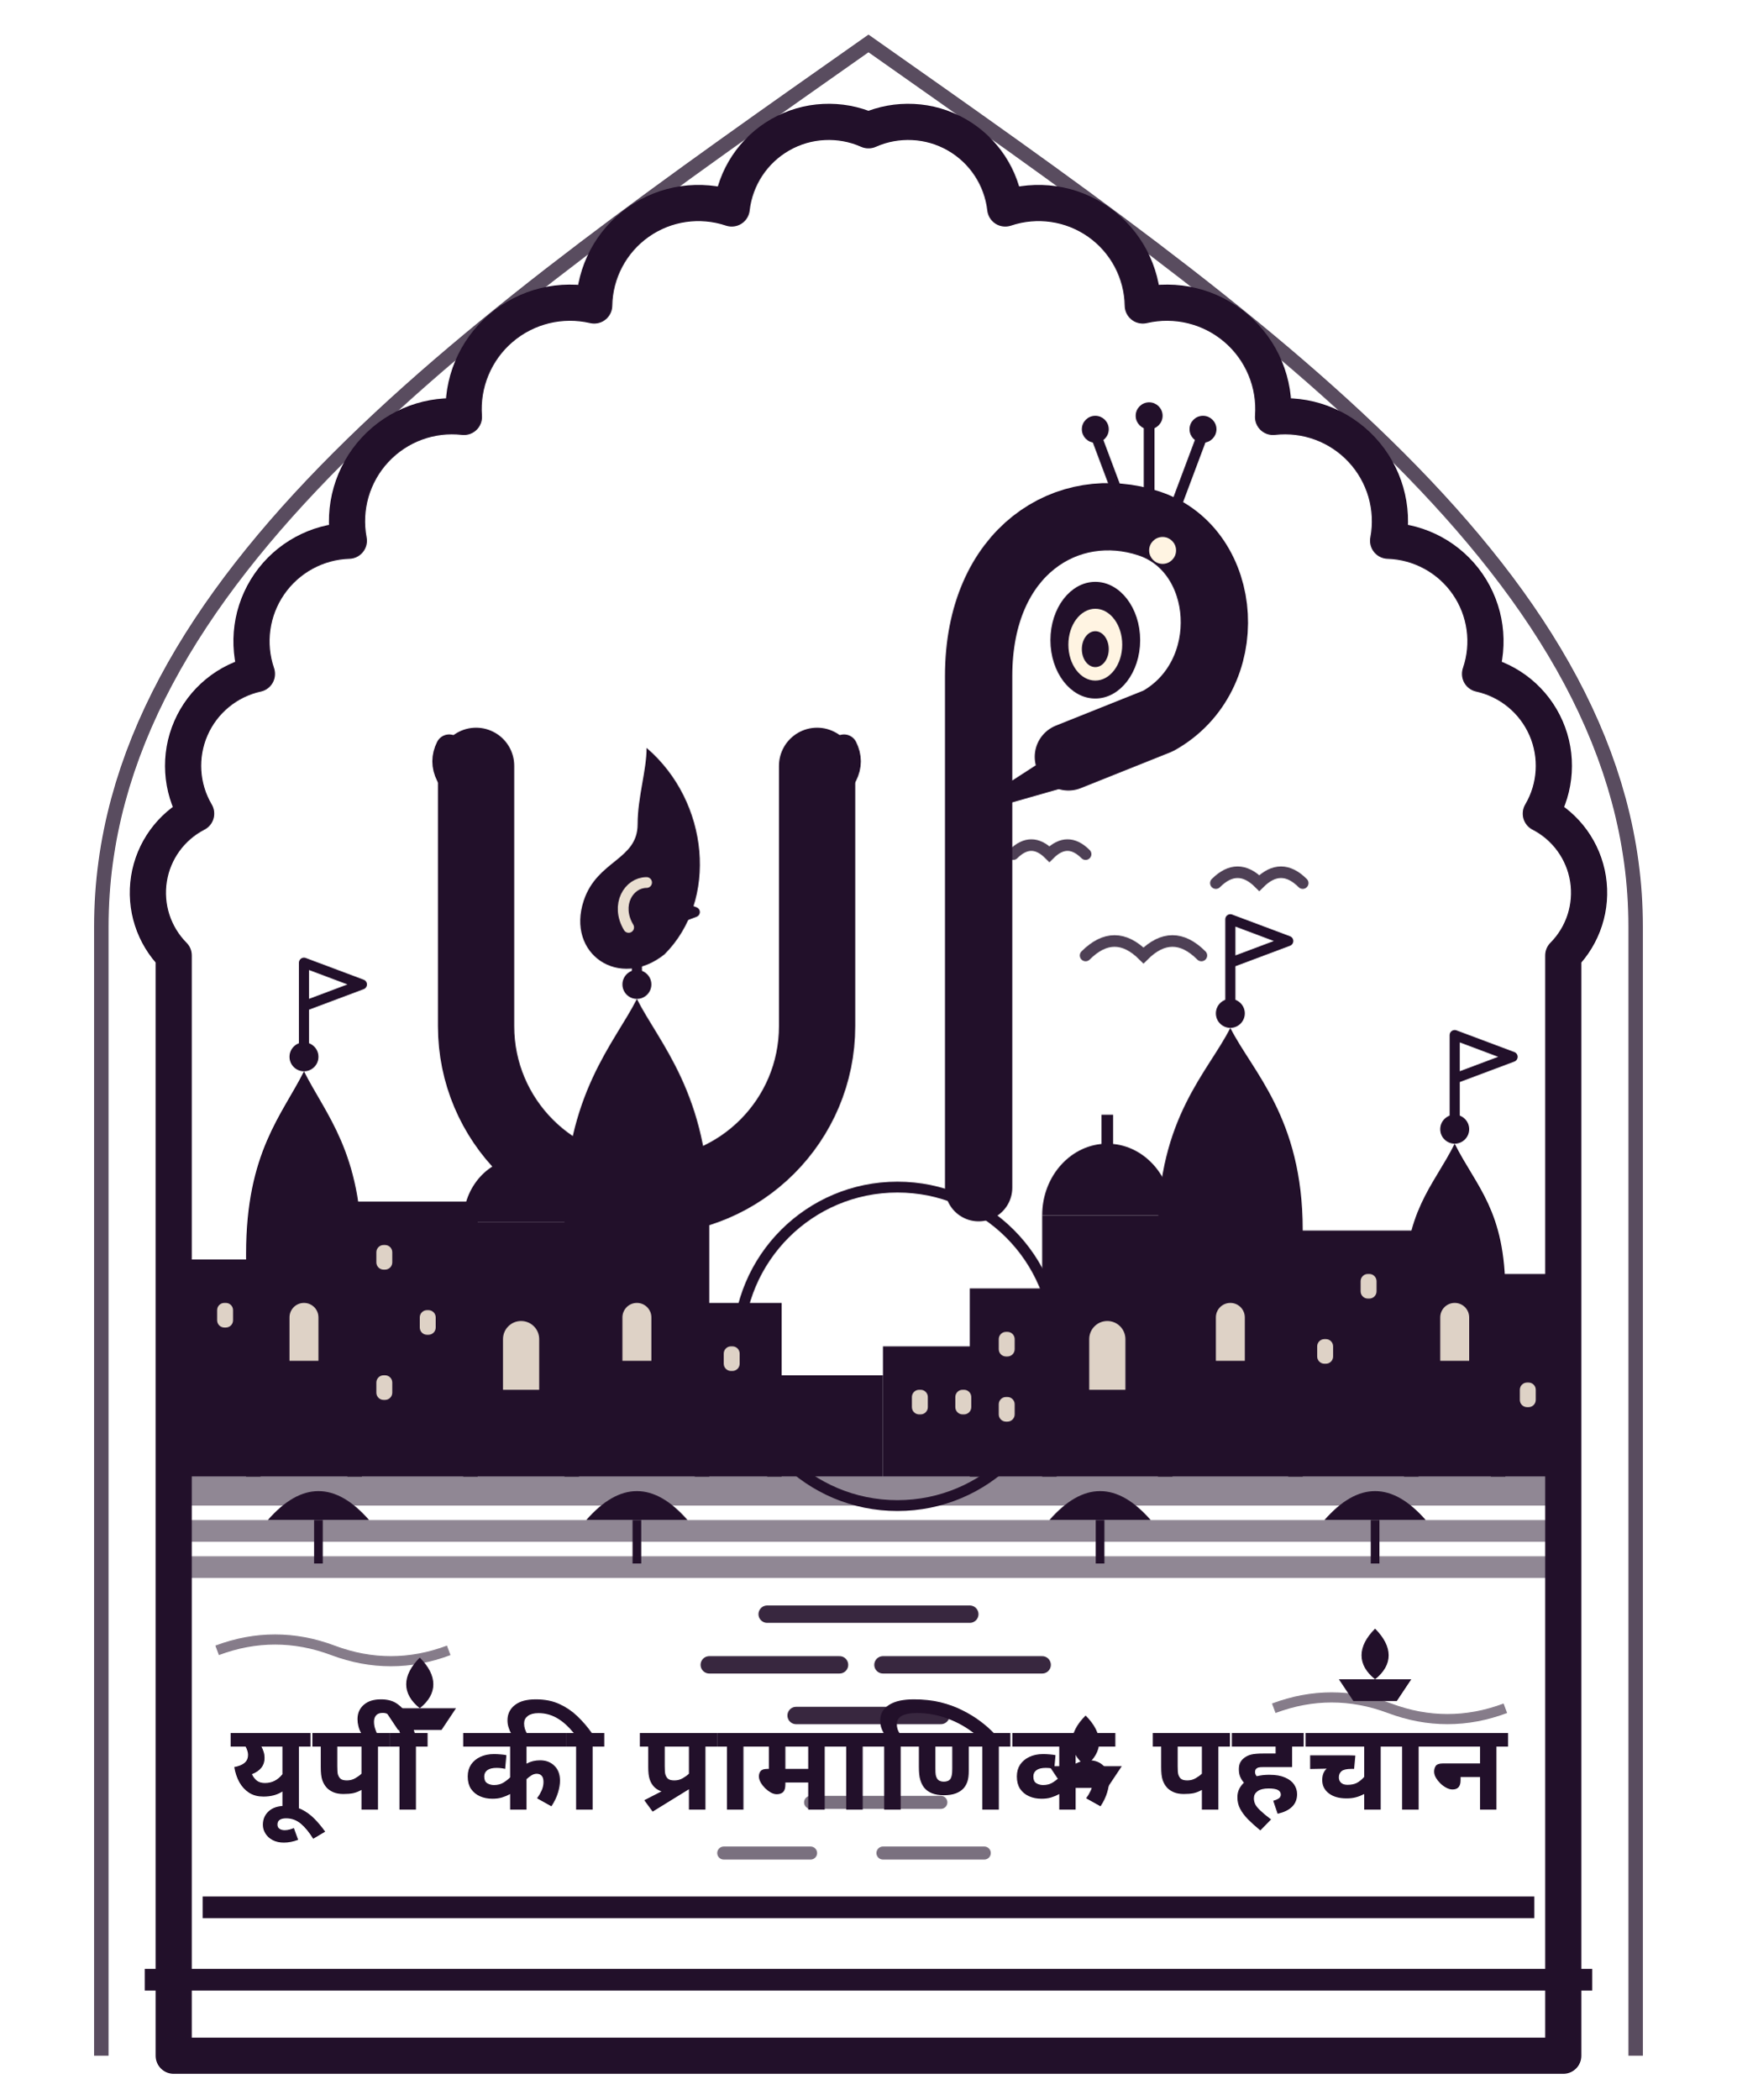
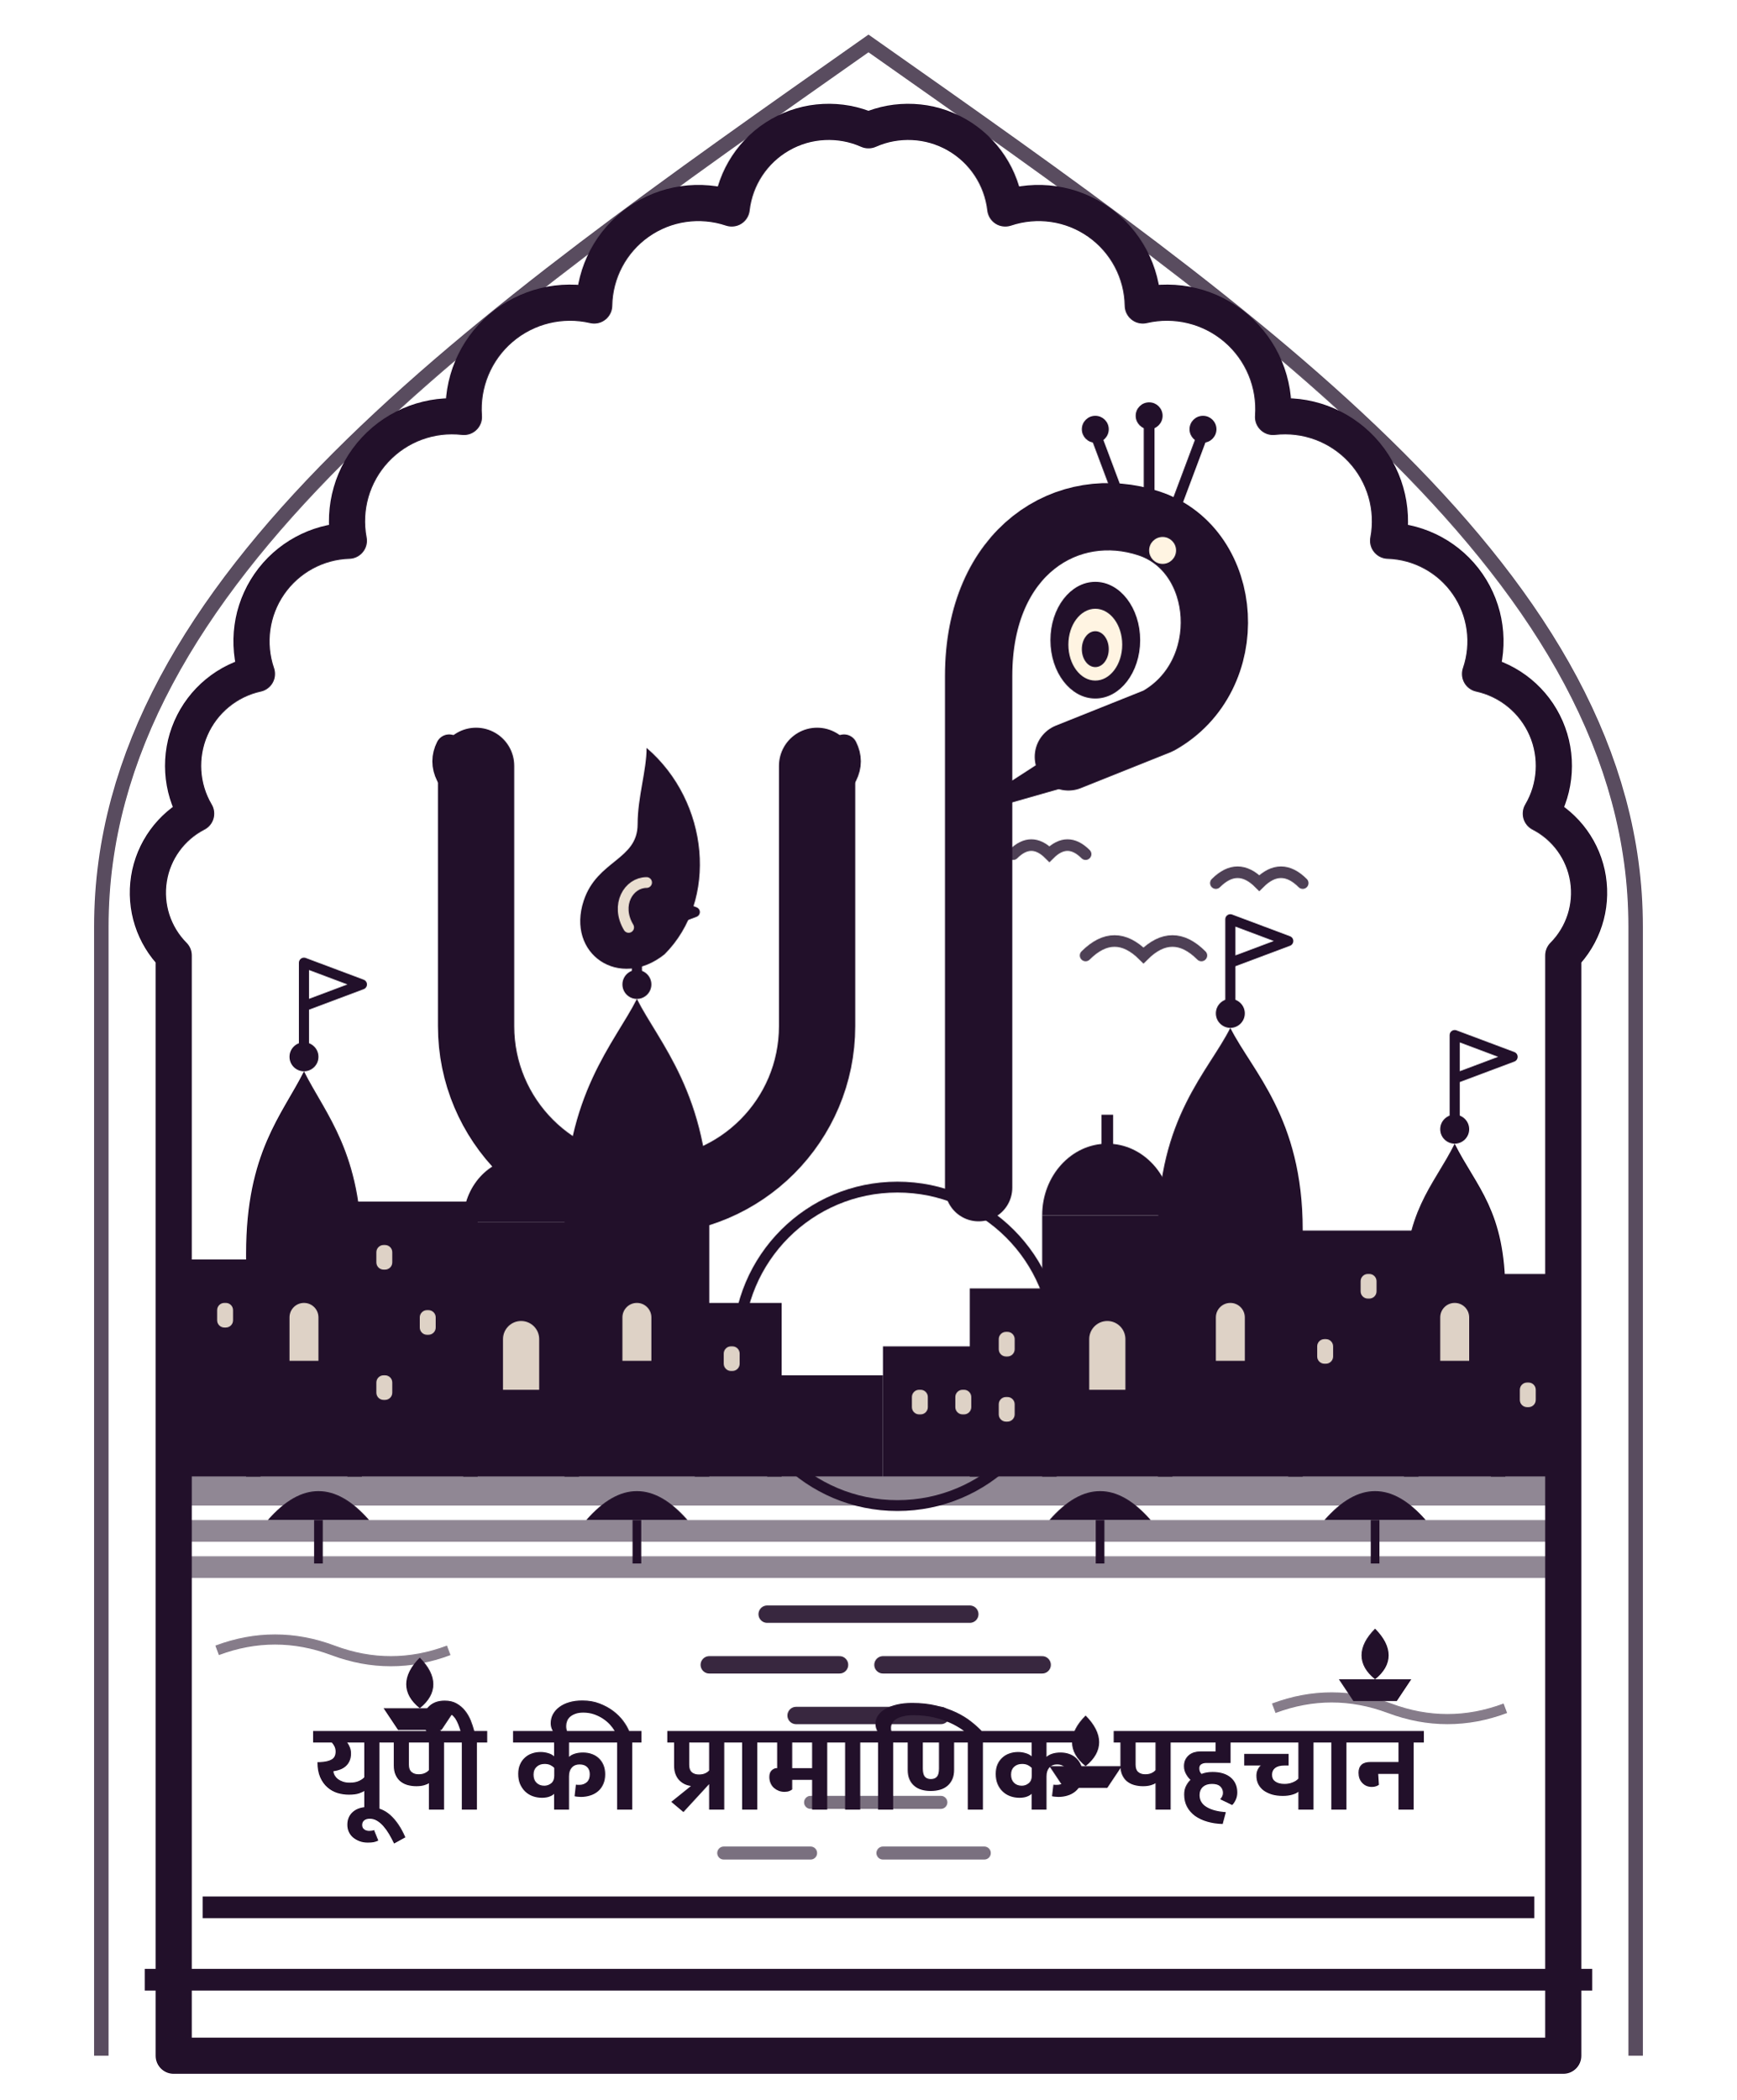
<svg xmlns="http://www.w3.org/2000/svg" viewBox="0 0 240 290" role="img" aria-label="Authentic UP emblem, यूपी की प्रामाणिक पहचान">
  <defs>
    <linearGradient id="auink-gold" x1="0" y1="0" x2="1" y2="1">
      <stop offset="0" stop-color="#FFE7A6" />
      <stop offset=".35" stop-color="#E7BE63" />
      <stop offset=".65" stop-color="#B8862B" />
      <stop offset="1" stop-color="#F6D98C" />
    </linearGradient>
    <linearGradient id="auink-silk" x1="0" y1="0" x2="0" y2="1">
      <stop offset="0" stop-color="#FFE08A" />
      <stop offset=".45" stop-color="#FFB627" />
      <stop offset="1" stop-color="#F0445A" />
    </linearGradient>
    <linearGradient id="auink-sky" x1="0" y1="0" x2="0" y2="1">
      <stop offset="0" stop-color="#0F0828" />
      <stop offset=".35" stop-color="#2E1257" />
      <stop offset=".6" stop-color="#7A2763" />
      <stop offset=".8" stop-color="#E0565B" />
      <stop offset="1" stop-color="#FFB25E" />
    </linearGradient>
    <linearGradient id="auink-river" x1="0" y1="0" x2="0" y2="1">
      <stop offset="0" stop-color="#C2415A" />
      <stop offset=".35" stop-color="#5E1D52" />
      <stop offset="1" stop-color="#1A0B30" />
    </linearGradient>
    <radialGradient id="auink-sunGlow">
      <stop offset="0" stop-color="#FFD27A" stop-opacity=".9" />
      <stop offset=".45" stop-color="#FF8A3D" stop-opacity=".45" />
      <stop offset="1" stop-color="#FF8A3D" stop-opacity="0" />
    </radialGradient>
    <linearGradient id="auink-teal" x1="0" y1="0" x2="1" y2="1">
      <stop offset="0" stop-color="#4FD1C5" />
      <stop offset="1" stop-color="#1F6FB2" />
    </linearGradient>
    <radialGradient id="auink-flameGlow">
      <stop offset="0" stop-color="#FFB627" stop-opacity=".7" />
      <stop offset="1" stop-color="#FF8A1F" stop-opacity="0" />
    </radialGradient>
    <clipPath id="auink-clip">
      <path d="M24 284V132.0A12.3 12.3 0 0 1 27.1 112.4A13.0 13.0 0 0 1 35.5 93.1A13.9 13.9 0 0 1 48.2 74.7A14.5 14.5 0 0 1 64.1 57.6A14.7 14.7 0 0 1 82.1 42.2A14.4 14.4 0 0 1 101.1 28.8A13.5 13.5 0 0 1 120.0 18.0A13.5 13.5 0 0 1 138.9 28.8A14.4 14.4 0 0 1 157.9 42.2A14.7 14.7 0 0 1 175.9 57.6A14.5 14.5 0 0 1 191.8 74.7A13.9 13.9 0 0 1 204.5 93.1A13.0 13.0 0 0 1 212.9 112.4A12.3 12.3 0 0 1 216.0 132.0V284Z" />
    </clipPath>
  </defs>
  <style>
        .auink-run{animation:auink-run 3s linear infinite}
        @keyframes auink-run{to{stroke-dashoffset:-240}}
        .auink-shim{animation:auink-shim 2.6s ease-in-out infinite}
        @keyframes auink-shim{50%{opacity:.25;transform:translateX(3px)}}
        .auink-shim2{animation:auink-shim 2.6s ease-in-out -1.3s infinite}
        .auink-bob{animation:auink-bob 3s ease-in-out infinite}
        @keyframes auink-bob{50%{transform:translateY(1.6px)}}
        .auink-sun{animation:auink-sun 5s ease-in-out infinite;transform-box:fill-box;transform-origin:50% 50%}
        @keyframes auink-sun{50%{transform:scale(1.08);opacity:.8}}
        .auink-fly{animation:auink-fly 9s ease-in-out infinite}
        @keyframes auink-fly{50%{transform:translate(8px,-4px)}}
        .auink-flame{animation:auink-flame 1.6s ease-in-out infinite;transform-box:fill-box;transform-origin:50% 90%}
        @keyframes auink-flame{50%{transform:scale(.9,1.08) rotate(-3deg)}}
        .auink-halo{animation:auink-halo 1.6s ease-in-out infinite;transform-box:fill-box;transform-origin:50% 50%}
        @keyframes auink-halo{50%{opacity:.35;transform:scale(1.15)}}
        @media (prefers-reduced-motion: reduce){.auink-run,.auink-shim,.auink-shim2,.auink-bob,.auink-sun,.auink-fly,.auink-flame,.auink-halo{animation:none}}
      </style>
  <path d="M14 284V128C14 80 66 44 120 6C174 44 226 80 226 128V284" fill="none" stroke="#22102A" stroke-width="2" opacity=".75" />
  <path d="M24 284V132.0A12.3 12.3 0 0 1 27.1 112.4A13.0 13.0 0 0 1 35.5 93.1A13.9 13.9 0 0 1 48.2 74.7A14.5 14.5 0 0 1 64.1 57.6A14.7 14.7 0 0 1 82.1 42.2A14.4 14.4 0 0 1 101.1 28.8A13.5 13.5 0 0 1 120.0 18.0A13.5 13.5 0 0 1 138.9 28.8A14.4 14.4 0 0 1 157.9 42.2A14.7 14.7 0 0 1 175.9 57.6A14.5 14.5 0 0 1 191.8 74.7A13.9 13.9 0 0 1 204.5 93.1A13.0 13.0 0 0 1 212.9 112.4A12.3 12.3 0 0 1 216.0 132.0V284Z" fill="none" />
  <g clip-path="url(#auink-clip)">
    <g class="auink-fly" fill="none" stroke="#22102A" stroke-width="1.6" stroke-linecap="round" opacity=".8">
      <path d="M150 132q4-4 8 0q4-4 8 0" />
      <path d="M168 122q3-3 6 0q3-3 6 0" />
      <path d="M140 118q2.5-2.5 5 0q2.5-2.5 5 0" />
    </g>
    <circle cx="124" cy="186" r="22" fill="none" stroke="#22102A" stroke-width="1.5" />
    <g fill="#22102A">
      <rect x="20" y="174" width="16" height="30" />
      <path d="M34 204V173.2C34 159.2 39 154 42 148C45 154 50 159.2 50 173.2V204Z" />
      <circle cx="42" cy="146" r="2" />
      <rect x="48" y="166" width="18" height="38" />
      <rect x="64" y="168.8" width="16" height="35.2" />
      <path d="M64 168.8A8 8.8 0 0 1 80 168.8Z" />
      <path d="M72 156v6" stroke="#22102A" stroke-width="1.6" />
      <path d="M78 204V167.7C78 151.2 85 144 88 138C91 144 98 151.2 98 167.7V204Z" />
      <circle cx="88" cy="136" r="2" />
      <rect x="96" y="180" width="12" height="24" />
      <rect x="106" y="190" width="16" height="14" />
      <rect x="122" y="186" width="14" height="18" />
      <rect x="134" y="178" width="12" height="26" />
      <rect x="144" y="167.9" width="18" height="36.1" />
      <path d="M144 167.9A9 9.9 0 0 1 162 167.9Z" />
      <path d="M153 154v6" stroke="#22102A" stroke-width="1.6" />
      <path d="M160 204V169.9C160 154.4 167 148 170 142C173 148 180 154.4 180 169.9V204Z" />
      <circle cx="170" cy="140" r="2" />
      <rect x="178" y="170" width="18" height="34" />
      <path d="M194 204V178.7C194 167.2 198 164 201 158C204 164 208 167.2 208 178.7V204Z" />
      <circle cx="201" cy="156" r="2" />
      <rect x="206" y="176" width="14" height="28" />
      <path d="M37 210q7-8 14 0z" />
      <path d="M44 210v6" stroke="#22102A" stroke-width="1.2" />
      <path d="M81 210q7-8 14 0z" />
      <path d="M88 210v6" stroke="#22102A" stroke-width="1.2" />
      <path d="M145 210q7-8 14 0z" />
      <path d="M152 210v6" stroke="#22102A" stroke-width="1.2" />
      <path d="M183 210q7-8 14 0z" />
      <path d="M190 210v6" stroke="#22102A" stroke-width="1.2" />
    </g>
    <g fill="#FFF4E2" opacity=".85">
      <rect x="24" y="180" width="2.2" height="3.4" rx="1" />
      <rect x="30" y="180" width="2.2" height="3.4" rx="1" />
      <rect x="24" y="189" width="2.2" height="3.4" rx="1" />
      <path d="M40 188v-6a2 2 0 0 1 4 0v6z" />
      <rect x="52" y="172" width="2.2" height="3.4" rx="1" />
      <rect x="58" y="181" width="2.2" height="3.4" rx="1" />
      <rect x="52" y="190" width="2.2" height="3.4" rx="1" />
      <path d="M69.5 192v-7a2.5 2.5 0 0 1 5 0v7z" />
      <path d="M86 188v-6a2 2 0 0 1 4 0v6z" />
      <rect x="100" y="186" width="2.2" height="3.4" rx="1" />
      <rect x="126" y="192" width="2.2" height="3.4" rx="1" />
      <rect x="132" y="192" width="2.2" height="3.4" rx="1" />
      <rect x="138" y="184" width="2.2" height="3.4" rx="1" />
      <rect x="138" y="193" width="2.2" height="3.4" rx="1" />
      <path d="M150.5 192v-7a2.5 2.5 0 0 1 5 0v7z" />
      <path d="M168 188v-6a2 2 0 0 1 4 0v6z" />
      <rect x="188" y="176" width="2.2" height="3.4" rx="1" />
      <rect x="182" y="185" width="2.2" height="3.4" rx="1" />
      <path d="M199 188v-6a2 2 0 0 1 4 0v6z" />
      <rect x="216" y="182" width="2.2" height="3.4" rx="1" />
      <rect x="210" y="191" width="2.2" height="3.4" rx="1" />
      <rect x="216" y="191" width="2.2" height="3.4" rx="1" />
    </g>
    <g fill="none" stroke="#22102A" stroke-width="1.4" stroke-linejoin="round">
      <path d="M42 145V133l8 3-8 3" />
      <path d="M88 135V123l8 3-8 3" />
      <path d="M170 139V127l8 3-8 3" />
      <path d="M201 155V143l8 3-8 3" />
    </g>
    <g fill="#22102A" opacity="0.5">
      <rect x="10" y="204" width="220" height="4" />
      <rect x="10" y="210" width="220" height="3" />
      <rect x="10" y="215" width="220" height="3" />
    </g>
    <rect x="10" y="218" width="220" height="70" fill="none" />
    <g stroke="#22102A" stroke-linecap="round">
      <path class="auink-shim" d="M106 223h28M98 230h18M122 230h22M110 237h20" stroke-width="2.4" opacity=".9" />
      <path class="auink-shim2" d="M112 249h18M100 256h12M122 256h14" stroke-width="1.8" opacity=".6" />
    </g>
    <path d="M30 228q8-3 16 0t16 0M176 236q8-3 16 0t16 0" fill="none" stroke="#22102A" stroke-width="1.4" opacity=".55" />
    <g class="auink-bob" style="animation-delay:0s">
      <path d="M53 236h10l-2 3h-6z" fill="#22102A" />
      <path d="M58 229c2.5 2.5 2.5 5 0 7c-2.5-2-2.5-4.5 0-7z" fill="#22102A" />
    </g>
    <g class="auink-bob" style="animation-delay:-1s">
      <path d="M145 244h10l-2 3h-6z" fill="#22102A" />
      <path d="M150 237c2.5 2.5 2.5 5 0 7c-2.5-2-2.5-4.5 0-7z" fill="#22102A" />
    </g>
    <g class="auink-bob" style="animation-delay:-2s">
      <path d="M185 232h10l-2 3h-6z" fill="#22102A" />
      <path d="M190 225c2.5 2.5 2.5 5 0 7c-2.5-2-2.5-4.5 0-7z" fill="#22102A" />
    </g>
  </g>
  <path d="M24 284V132.0A12.3 12.3 0 0 1 27.1 112.4A13.0 13.0 0 0 1 35.5 93.1A13.9 13.9 0 0 1 48.2 74.7A14.5 14.5 0 0 1 64.1 57.6A14.7 14.7 0 0 1 82.1 42.2A14.4 14.4 0 0 1 101.1 28.8A13.5 13.5 0 0 1 120.0 18.0A13.5 13.5 0 0 1 138.9 28.8A14.4 14.4 0 0 1 157.9 42.2A14.7 14.7 0 0 1 175.9 57.6A14.5 14.5 0 0 1 191.8 74.7A13.9 13.9 0 0 1 204.5 93.1A13.0 13.0 0 0 1 212.9 112.4A12.3 12.3 0 0 1 216.0 132.0V284Z" fill="none" stroke="#22102A" stroke-width="5" stroke-linejoin="round" />
  <g transform="translate(116 112) scale(.62) translate(-125 -130)">
    <path class="auink-flame" d="M82 116C96 128 98 150 86 162C76 170 64 162 68 150C71 141 80 141 80 133C80 127 82 121 82 116Z" fill="#22102A" />
    <path d="M78 156c-3-5 0-10 4-10" fill="none" stroke="#FFF4E2" stroke-width="2.4" stroke-linecap="round" opacity=".9" />
    <path d="M44 128C38 124 36 120 38 116M120 128C126 124 128 120 126 116" fill="none" stroke="#22102A" stroke-width="6" stroke-linecap="round" />
    <path d="M44 120V178A38 38 0 0 0 120 178V120" fill="none" stroke="#FFF4E2" stroke-width="22" stroke-linecap="round" opacity="0" />
    <path d="M44 120V178A38 38 0 0 0 120 178V120" fill="none" stroke="#22102A" stroke-width="17" stroke-linecap="round" />
    <path d="M156 214V100C156 72 176 60 194 66C212 72 214 100 196 110L176 118" fill="none" stroke="#FFF4E2" stroke-width="20" stroke-linecap="round" stroke-linejoin="round" opacity="0" />
    <path d="M156 214V100C156 72 176 60 194 66C212 72 214 100 196 110L176 118" fill="none" stroke="#22102A" stroke-width="15" stroke-linecap="round" stroke-linejoin="round" />
    <path d="M184 110L150 132L178 124Z" fill="#22102A" />
    <g stroke="#22102A" stroke-width="2.4" stroke-linecap="round">
      <path d="M188 62l-6-16M194 61l0-17M200 62l6-16" />
    </g>
    <g fill="#22102A">
      <circle cx="182" cy="45" r="3" />
      <circle cx="194" cy="42" r="3" />
      <circle cx="206" cy="45" r="3" />
    </g>
    <ellipse cx="182" cy="92" rx="10" ry="13" fill="#22102A" />
    <ellipse cx="182" cy="93" rx="6" ry="8" fill="#FFF4E2" />
    <ellipse cx="182" cy="94" rx="3" ry="4" fill="#22102A" />
    <circle cx="197" cy="72" r="3" fill="#FFF4E2" />
  </g>
-   <text x="120" y="250" text-anchor="middle" font-family="Mukta, 'Noto Sans Devanagari', sans-serif" font-weight="700" font-size="17" letter-spacing=".5" fill="#22102A" stroke="#FFF4E2" stroke-width="0" paint-order="stroke" stroke-linejoin="round">यूपी की प्रामाणिक पहचान</text>
+   <path transform="translate(43.43 250)" d="M8.99 -9.27V0H6.9V-2.58Q6.72 -2.43 6.18 -2.24Q5.64 -2.06 4.78 -2.06Q3.98 -2.06 3.2 -2.29Q2.43 -2.53 1.81 -3.07Q1.19 -3.6 0.81 -4.46Q0.43 -5.32 0.43 -6.55L0.8 -6.56Q1.87 -6.61 2.41 -6.94Q2.94 -7.26 2.94 -8.02Q2.94 -8.4 2.79 -8.71Q2.64 -9.03 2.41 -9.27H-0.17V-10.86H10.39V-9.27ZM6.9 -4.47V-9.27H4.54Q4.74 -9.03 4.9 -8.63Q5.07 -8.23 5.07 -7.75Q5.07 -7.17 4.87 -6.73Q4.68 -6.29 4.34 -5.99Q4.01 -5.7 3.57 -5.53Q3.13 -5.36 2.64 -5.3Q2.65 -5.02 2.81 -4.73Q2.98 -4.44 3.26 -4.22Q3.55 -4 3.96 -3.86Q4.37 -3.72 4.9 -3.72Q5.68 -3.72 6.19 -3.97Q6.7 -4.22 6.9 -4.47ZM4.56 2.09Q4.56 0.97 5.34 0.3Q6.12 -0.37 7.5 -0.37Q9.23 -0.37 10.47 0.72Q11.71 1.82 12.58 3.83L11.02 4.69Q10.69 4.01 10.33 3.39Q9.96 2.77 9.55 2.3Q9.13 1.82 8.66 1.54Q8.19 1.26 7.67 1.26Q7.16 1.26 6.88 1.5Q6.61 1.73 6.61 2.12Q6.61 2.52 6.89 2.73Q7.17 2.94 7.6 2.94Q7.79 2.94 7.97 2.91Q8.16 2.87 8.25 2.82L8.84 4.28Q8.5 4.44 8.19 4.5Q7.89 4.56 7.38 4.56Q6.77 4.56 6.26 4.37Q5.75 4.18 5.36 3.86Q4.98 3.54 4.77 3.09Q4.56 2.64 4.56 2.09ZM19.33 -9.27H17.92V0H15.83V-3.66Q15.64 -3.5 15.19 -3.37Q14.74 -3.23 14.09 -3.23Q13.46 -3.23 12.89 -3.39Q12.33 -3.55 11.9 -3.89Q11.48 -4.23 11.23 -4.78Q10.98 -5.32 10.98 -6.09V-9.27H10.05V-10.86H19.33ZM13.07 -6.21Q13.07 -5.49 13.45 -5.19Q13.82 -4.88 14.4 -4.88Q14.91 -4.88 15.27 -5.05Q15.64 -5.22 15.83 -5.46V-9.27H13.07ZM20.38 -9.27H18.99V-10.86H20.2Q20.06 -11.32 19.88 -11.78Q19.7 -12.24 19.46 -12.6Q19.21 -12.95 18.89 -13.18Q18.56 -13.4 18.16 -13.4Q17.68 -13.4 17.39 -13.11Q17.1 -12.82 17.1 -12.27Q17.1 -11.78 17.25 -11.38Q17.39 -10.98 17.61 -10.62L16.12 -9.83L15.93 -10.06Q15.56 -10.57 15.33 -11.18Q15.1 -11.78 15.1 -12.43Q15.1 -13.01 15.3 -13.49Q15.5 -13.97 15.89 -14.32Q16.27 -14.67 16.81 -14.87Q17.36 -15.06 18.02 -15.06Q18.96 -15.06 19.64 -14.68Q20.33 -14.3 20.82 -13.69Q21.3 -13.09 21.61 -12.34Q21.91 -11.59 22.1 -10.86H23.89V-9.27H22.47V0H20.38ZM33.15 -5.75Q32.95 -5.98 32.61 -6.15Q32.27 -6.31 31.82 -6.31Q31.16 -6.31 30.73 -5.92Q30.29 -5.54 30.29 -4.83Q30.29 -4.1 30.71 -3.7Q31.13 -3.3 31.77 -3.3Q32.3 -3.3 32.73 -3.64Q33.15 -3.98 33.15 -4.68ZM35.19 0H33.13V-2.19Q32.95 -1.97 32.5 -1.8Q32.06 -1.63 31.45 -1.63Q30.79 -1.63 30.18 -1.85Q29.58 -2.07 29.14 -2.49Q28.7 -2.91 28.43 -3.52Q28.17 -4.13 28.17 -4.93Q28.17 -5.68 28.42 -6.24Q28.66 -6.8 29.09 -7.18Q29.51 -7.57 30.07 -7.76Q30.63 -7.96 31.26 -7.96Q31.81 -7.96 32.32 -7.8Q32.83 -7.65 33.13 -7.36V-9.27H27.46V-10.86H41.04V-9.27H35.19V-7.28Q35.46 -7.55 35.97 -7.72Q36.48 -7.89 37.13 -7.89Q37.79 -7.89 38.35 -7.68Q38.91 -7.48 39.32 -7.09Q39.73 -6.7 39.96 -6.15Q40.19 -5.59 40.19 -4.88Q40.19 -4.1 39.92 -3.51Q39.66 -2.92 39.2 -2.53Q38.74 -2.14 38.13 -1.95Q37.52 -1.75 36.84 -1.75Q36.65 -1.75 36.37 -1.78Q36.09 -1.8 35.96 -1.85L36.14 -3.45Q36.28 -3.42 36.38 -3.42Q36.48 -3.42 36.64 -3.42Q37.21 -3.42 37.64 -3.78Q38.06 -4.15 38.06 -4.88Q38.06 -5.53 37.69 -5.88Q37.32 -6.24 36.65 -6.24Q35.97 -6.24 35.58 -5.81Q35.19 -5.37 35.19 -4.59ZM41.84 -9.27H40.56V-10.86H41.5Q41.24 -11.31 40.83 -11.76Q40.41 -12.21 39.86 -12.57Q39.3 -12.94 38.62 -13.17Q37.94 -13.4 37.16 -13.4Q36.52 -13.4 36.07 -13.23Q35.63 -13.07 35.34 -12.82Q35.05 -12.56 34.93 -12.23Q34.8 -11.9 34.8 -11.54Q34.8 -11.07 34.97 -10.73L33.44 -10.25L33.29 -10.44Q33 -10.71 32.83 -11.1Q32.66 -11.49 32.66 -11.93Q32.66 -12.6 32.96 -13.17Q33.27 -13.74 33.83 -14.16Q34.39 -14.59 35.2 -14.83Q36.01 -15.08 37.03 -15.08Q38.35 -15.08 39.42 -14.66Q40.49 -14.25 41.31 -13.63Q42.13 -13.01 42.68 -12.27Q43.23 -11.53 43.5 -10.86H45.2V-9.27H43.93V0H41.84ZM58.06 -9.27H56.64V0H54.55V-3.52L51 0.34L49.32 -1.07L52.04 -3.26Q51.54 -3.33 51.12 -3.54Q50.69 -3.76 50.38 -4.1Q50.07 -4.44 49.89 -4.93Q49.71 -5.42 49.71 -6.07V-9.27H48.77V-10.86H58.06ZM51.8 -6.19Q51.8 -5.47 52.17 -5.16Q52.55 -4.85 53.13 -4.85Q53.64 -4.85 53.99 -5.01Q54.35 -5.17 54.55 -5.41V-9.27H51.8ZM59.11 -9.27H57.72V-10.86H62.61V-9.27H61.2V0H59.11ZM66.03 -9.27V-5.73H68.78V-9.27ZM66.03 -2.79Q65.93 -2.69 65.65 -2.57Q65.38 -2.45 64.96 -2.45Q64.55 -2.45 64.18 -2.59Q63.8 -2.74 63.5 -3Q63.21 -3.26 63.04 -3.65Q62.87 -4.03 62.87 -4.52Q62.87 -5.13 63.2 -5.43Q63.53 -5.73 63.87 -5.73H63.95V-9.27H62.27V-10.86H72.28V-9.27H70.87V0H68.78V-4.11H66.03ZM73.34 -9.27H71.94V-10.86H76.84V-9.27H75.43V0H73.34ZM77.89 -9.27H76.5V-10.86H77.78Q77.69 -11.03 77.61 -11.29Q77.54 -11.54 77.54 -11.85Q77.54 -12.5 77.9 -13.02Q78.27 -13.55 78.94 -13.93Q79.61 -14.31 80.55 -14.53Q81.48 -14.74 82.6 -14.74Q84.44 -14.74 85.96 -14.37Q87.48 -14.01 88.68 -13.44Q89.88 -12.87 90.77 -12.16Q91.66 -11.46 92.28 -10.79L92.45 -10.59L91.24 -9.64L91.02 -9.86Q90.42 -10.4 89.62 -10.97Q88.83 -11.54 87.81 -12Q86.78 -12.46 85.54 -12.75Q84.29 -13.04 82.81 -13.04Q82.01 -13.04 81.42 -12.9Q80.84 -12.77 80.44 -12.53Q80.05 -12.29 79.87 -11.98Q79.68 -11.66 79.68 -11.32Q79.68 -11.19 79.69 -11.08Q79.7 -10.97 79.73 -10.86H81.4V-9.27H79.98V0H77.89ZM81.06 -9.27V-10.86H93.77V-9.27H92.38V0H90.29V-9.27H88.4V-5.49Q88.4 -4.74 88.16 -4.2Q87.92 -3.66 87.49 -3.29Q87.06 -2.92 86.47 -2.75Q85.88 -2.57 85.17 -2.57Q84.46 -2.57 83.88 -2.75Q83.3 -2.92 82.88 -3.29Q82.45 -3.66 82.22 -4.2Q81.99 -4.74 81.99 -5.49V-9.27ZM84.08 -5.68Q84.08 -4.88 84.36 -4.55Q84.64 -4.22 85.19 -4.22Q85.75 -4.22 86.03 -4.55Q86.31 -4.88 86.31 -5.68V-9.27H84.08ZM99.13 -5.75Q98.92 -5.98 98.58 -6.15Q98.24 -6.31 97.8 -6.31Q97.14 -6.31 96.7 -5.92Q96.27 -5.54 96.27 -4.83Q96.27 -4.1 96.69 -3.7Q97.1 -3.3 97.75 -3.3Q98.28 -3.3 98.7 -3.64Q99.13 -3.98 99.13 -4.68ZM101.17 0H99.11V-2.19Q98.92 -1.97 98.48 -1.8Q98.04 -1.63 97.43 -1.63Q96.76 -1.63 96.16 -1.85Q95.56 -2.07 95.12 -2.49Q94.67 -2.91 94.41 -3.52Q94.15 -4.13 94.15 -4.93Q94.15 -5.68 94.39 -6.24Q94.64 -6.8 95.06 -7.18Q95.49 -7.57 96.05 -7.76Q96.61 -7.96 97.24 -7.96Q97.78 -7.96 98.29 -7.8Q98.8 -7.65 99.11 -7.36V-9.27H93.43V-10.86H107.02V-9.27H101.17V-7.28Q101.44 -7.55 101.95 -7.72Q102.46 -7.89 103.11 -7.89Q103.77 -7.89 104.33 -7.68Q104.89 -7.48 105.3 -7.09Q105.71 -6.7 105.94 -6.15Q106.17 -5.59 106.17 -4.88Q106.17 -4.1 105.9 -3.51Q105.64 -2.92 105.18 -2.53Q104.72 -2.14 104.11 -1.95Q103.5 -1.75 102.82 -1.75Q102.63 -1.75 102.35 -1.78Q102.07 -1.8 101.93 -1.85L102.12 -3.45Q102.26 -3.42 102.36 -3.42Q102.46 -3.42 102.61 -3.42Q103.19 -3.42 103.62 -3.78Q104.04 -4.15 104.04 -4.88Q104.04 -5.53 103.67 -5.88Q103.29 -6.24 102.63 -6.24Q101.95 -6.24 101.56 -5.81Q101.17 -5.37 101.17 -4.59ZM119.73 -9.27H118.32V0H116.23V-3.66Q116.04 -3.5 115.59 -3.37Q115.14 -3.23 114.5 -3.23Q113.87 -3.23 113.3 -3.39Q112.73 -3.55 112.3 -3.89Q111.88 -4.23 111.63 -4.78Q111.38 -5.32 111.38 -6.09V-9.27H110.45V-10.86H119.73ZM113.48 -6.21Q113.48 -5.49 113.85 -5.19Q114.22 -4.88 114.8 -4.88Q115.31 -4.88 115.68 -5.05Q116.04 -5.22 116.23 -5.46V-9.27H113.48ZM125.51 1.99Q124.36 1.96 123.39 1.67Q122.42 1.39 121.7 0.88Q120.99 0.36 120.59 -0.38Q120.19 -1.12 120.19 -2.09Q120.19 -2.81 120.47 -3.32Q120.75 -3.84 121.06 -4.1Q120.92 -4.23 120.77 -4.42Q120.62 -4.61 120.48 -4.85Q120.34 -5.08 120.25 -5.37Q120.16 -5.66 120.16 -6Q120.16 -6.48 120.33 -6.86Q120.51 -7.24 120.82 -7.51Q121.12 -7.77 121.54 -7.91Q121.96 -8.04 122.43 -8.04H124.53V-9.27H119.39V-10.86H128.33V-9.27H126.6V-6.44H123.23Q122.83 -6.44 122.55 -6.26Q122.28 -6.09 122.28 -5.7Q122.28 -5.46 122.37 -5.24Q122.47 -5.03 122.59 -4.93Q123.25 -5.2 124.12 -5.2Q125.7 -5.2 126.62 -4.44Q127.53 -3.67 127.53 -2.36Q127.53 -1.8 127.3 -1.32Q127.06 -0.83 126.82 -0.63L125.17 -1.43Q125.31 -1.58 125.43 -1.81Q125.55 -2.04 125.55 -2.31Q125.55 -2.84 125.18 -3.2Q124.81 -3.55 124.03 -3.55Q123.25 -3.55 122.78 -3.14Q122.32 -2.72 122.32 -2.01Q122.32 -0.95 123.27 -0.37Q124.22 0.22 125.95 0.36ZM128.49 -6.09V-7.7H134.62V-6.09H134.06Q133.2 -6.09 132.76 -5.75Q132.33 -5.41 132.33 -4.81Q132.33 -4.18 132.8 -3.87Q133.26 -3.55 134.06 -3.55Q134.66 -3.55 135.17 -3.76Q135.68 -3.96 135.97 -4.28V-9.27H127.94V-10.86H139.47V-9.27H138.06V0H135.97V-2.47Q135.73 -2.24 135.15 -2.07Q134.57 -1.89 133.82 -1.89Q133.01 -1.89 132.34 -2.08Q131.67 -2.28 131.18 -2.63Q130.7 -2.99 130.43 -3.51Q130.17 -4.03 130.17 -4.69Q130.17 -5.17 130.36 -5.54Q130.54 -5.92 130.78 -6.09ZM140.52 -9.27H139.13V-10.86H144.02V-9.27H142.61V0H140.52ZM149.8 -6.58V-9.27H143.68V-10.86H153.31V-9.27H151.9V0H149.8V-4.93H147L147.1 -3.43Q147.02 -3.35 146.75 -3.24Q146.49 -3.13 146.13 -3.13Q145.32 -3.13 144.8 -3.68Q144.28 -4.23 144.28 -5.1Q144.28 -5.81 144.69 -6.2Q145.1 -6.58 145.96 -6.58Z" fill="#22102A" stroke="#FFF4E2" stroke-width="0" paint-order="stroke" stroke-linejoin="round" />
  <g fill="#22102A" opacity="1">
    <rect x="28" y="262" width="184" height="3" />
    <rect x="20" y="272" width="200" height="3" />
  </g>
</svg>
